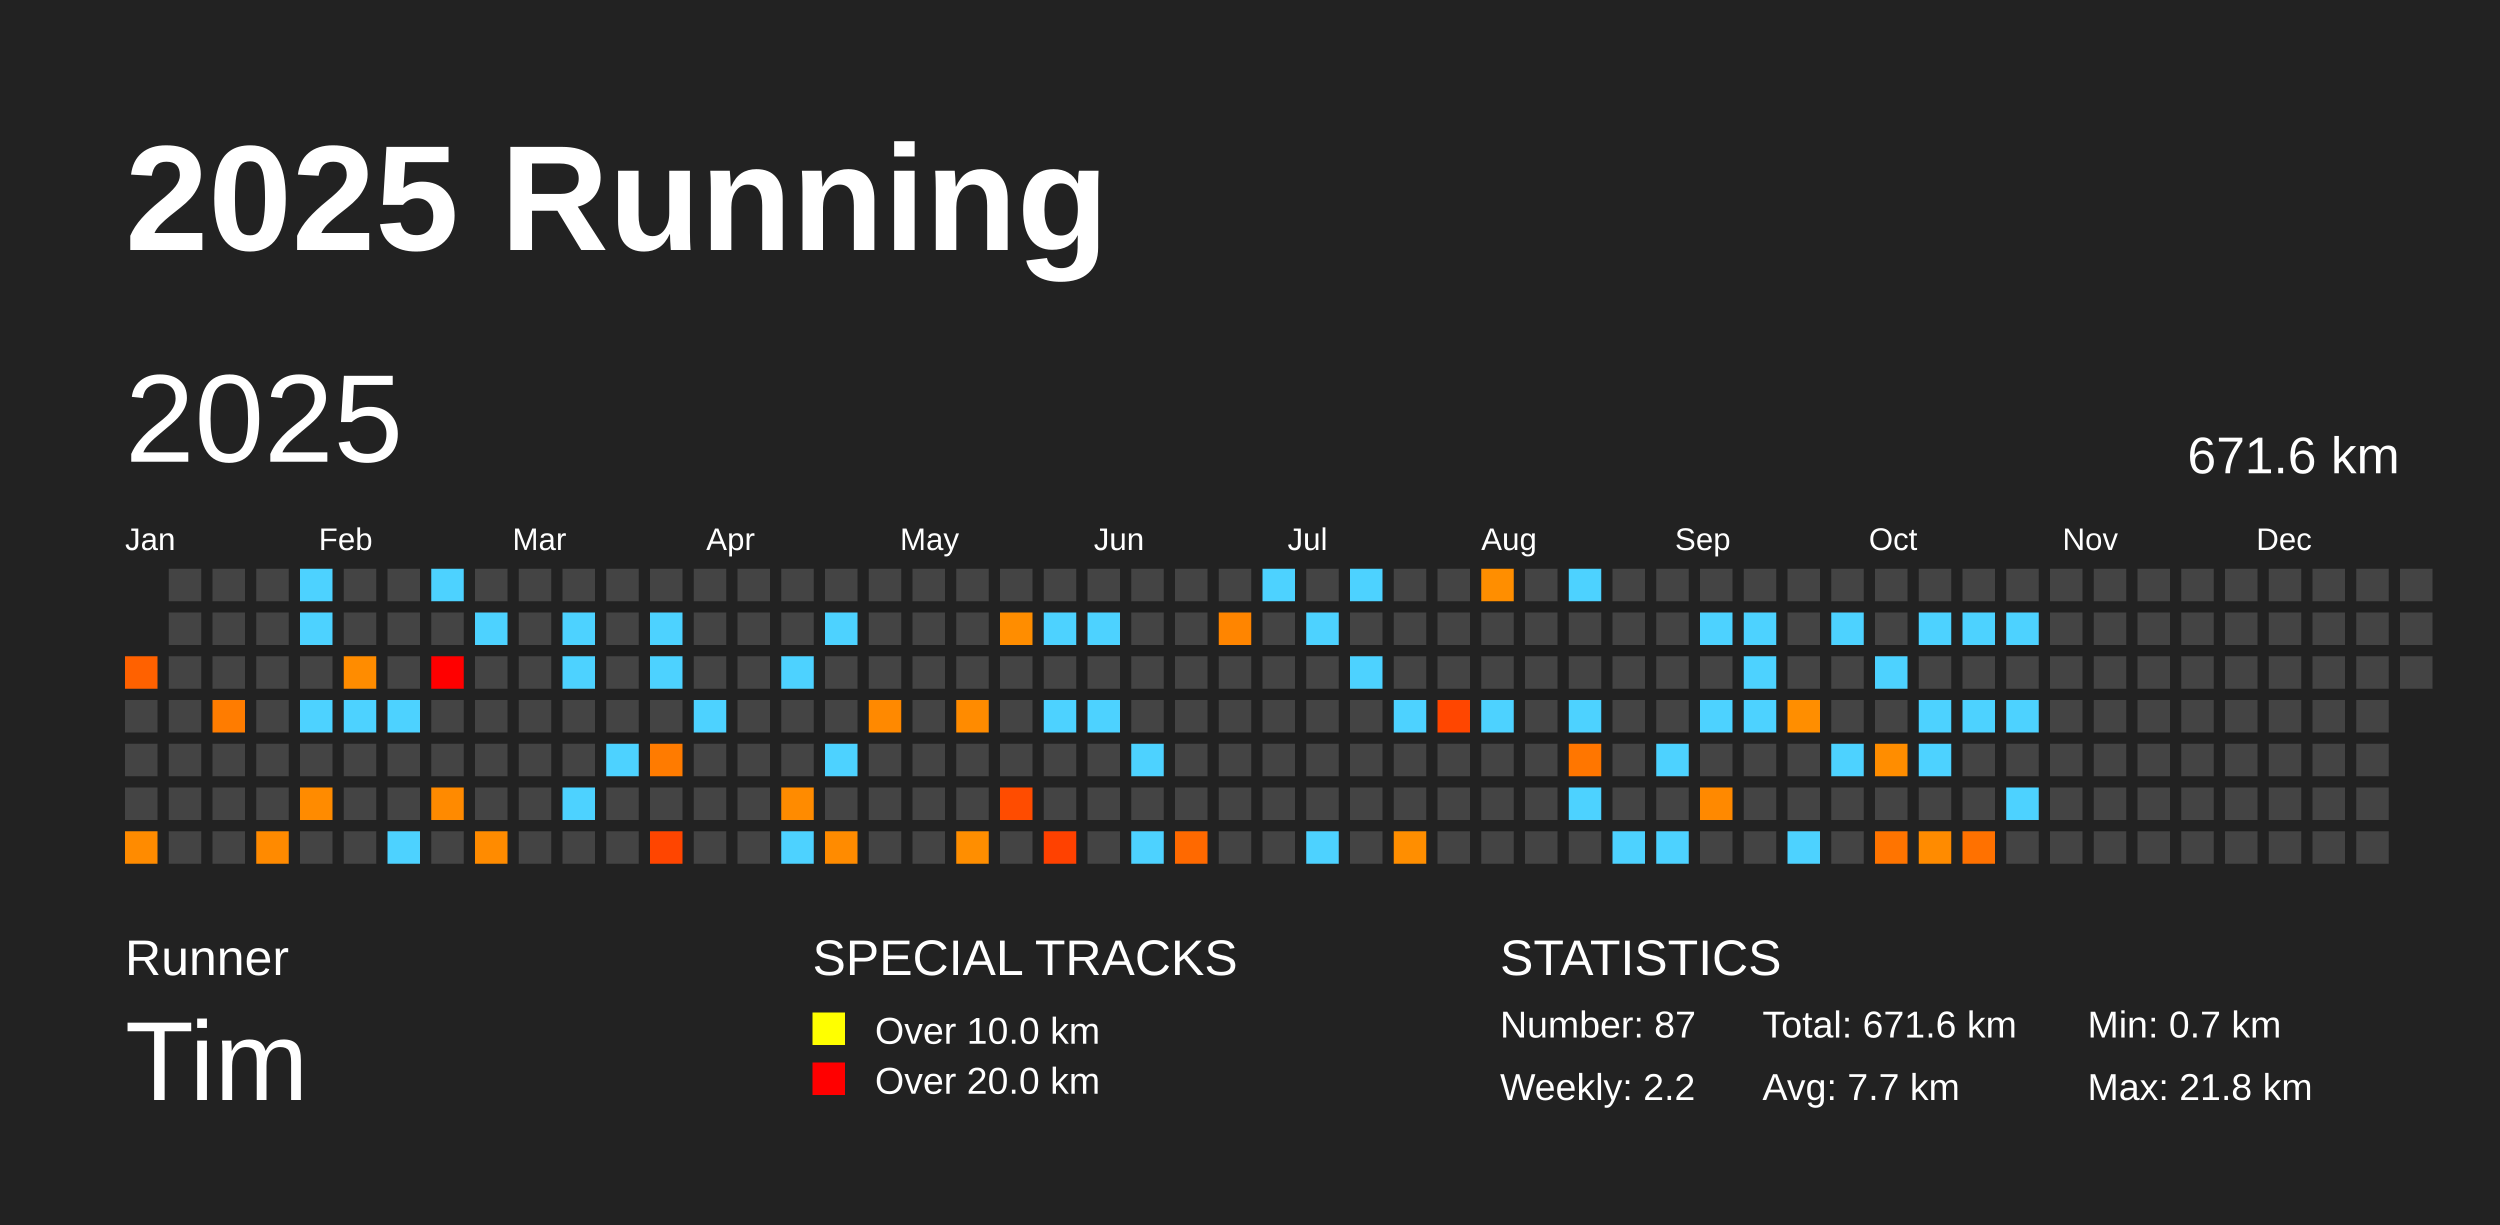
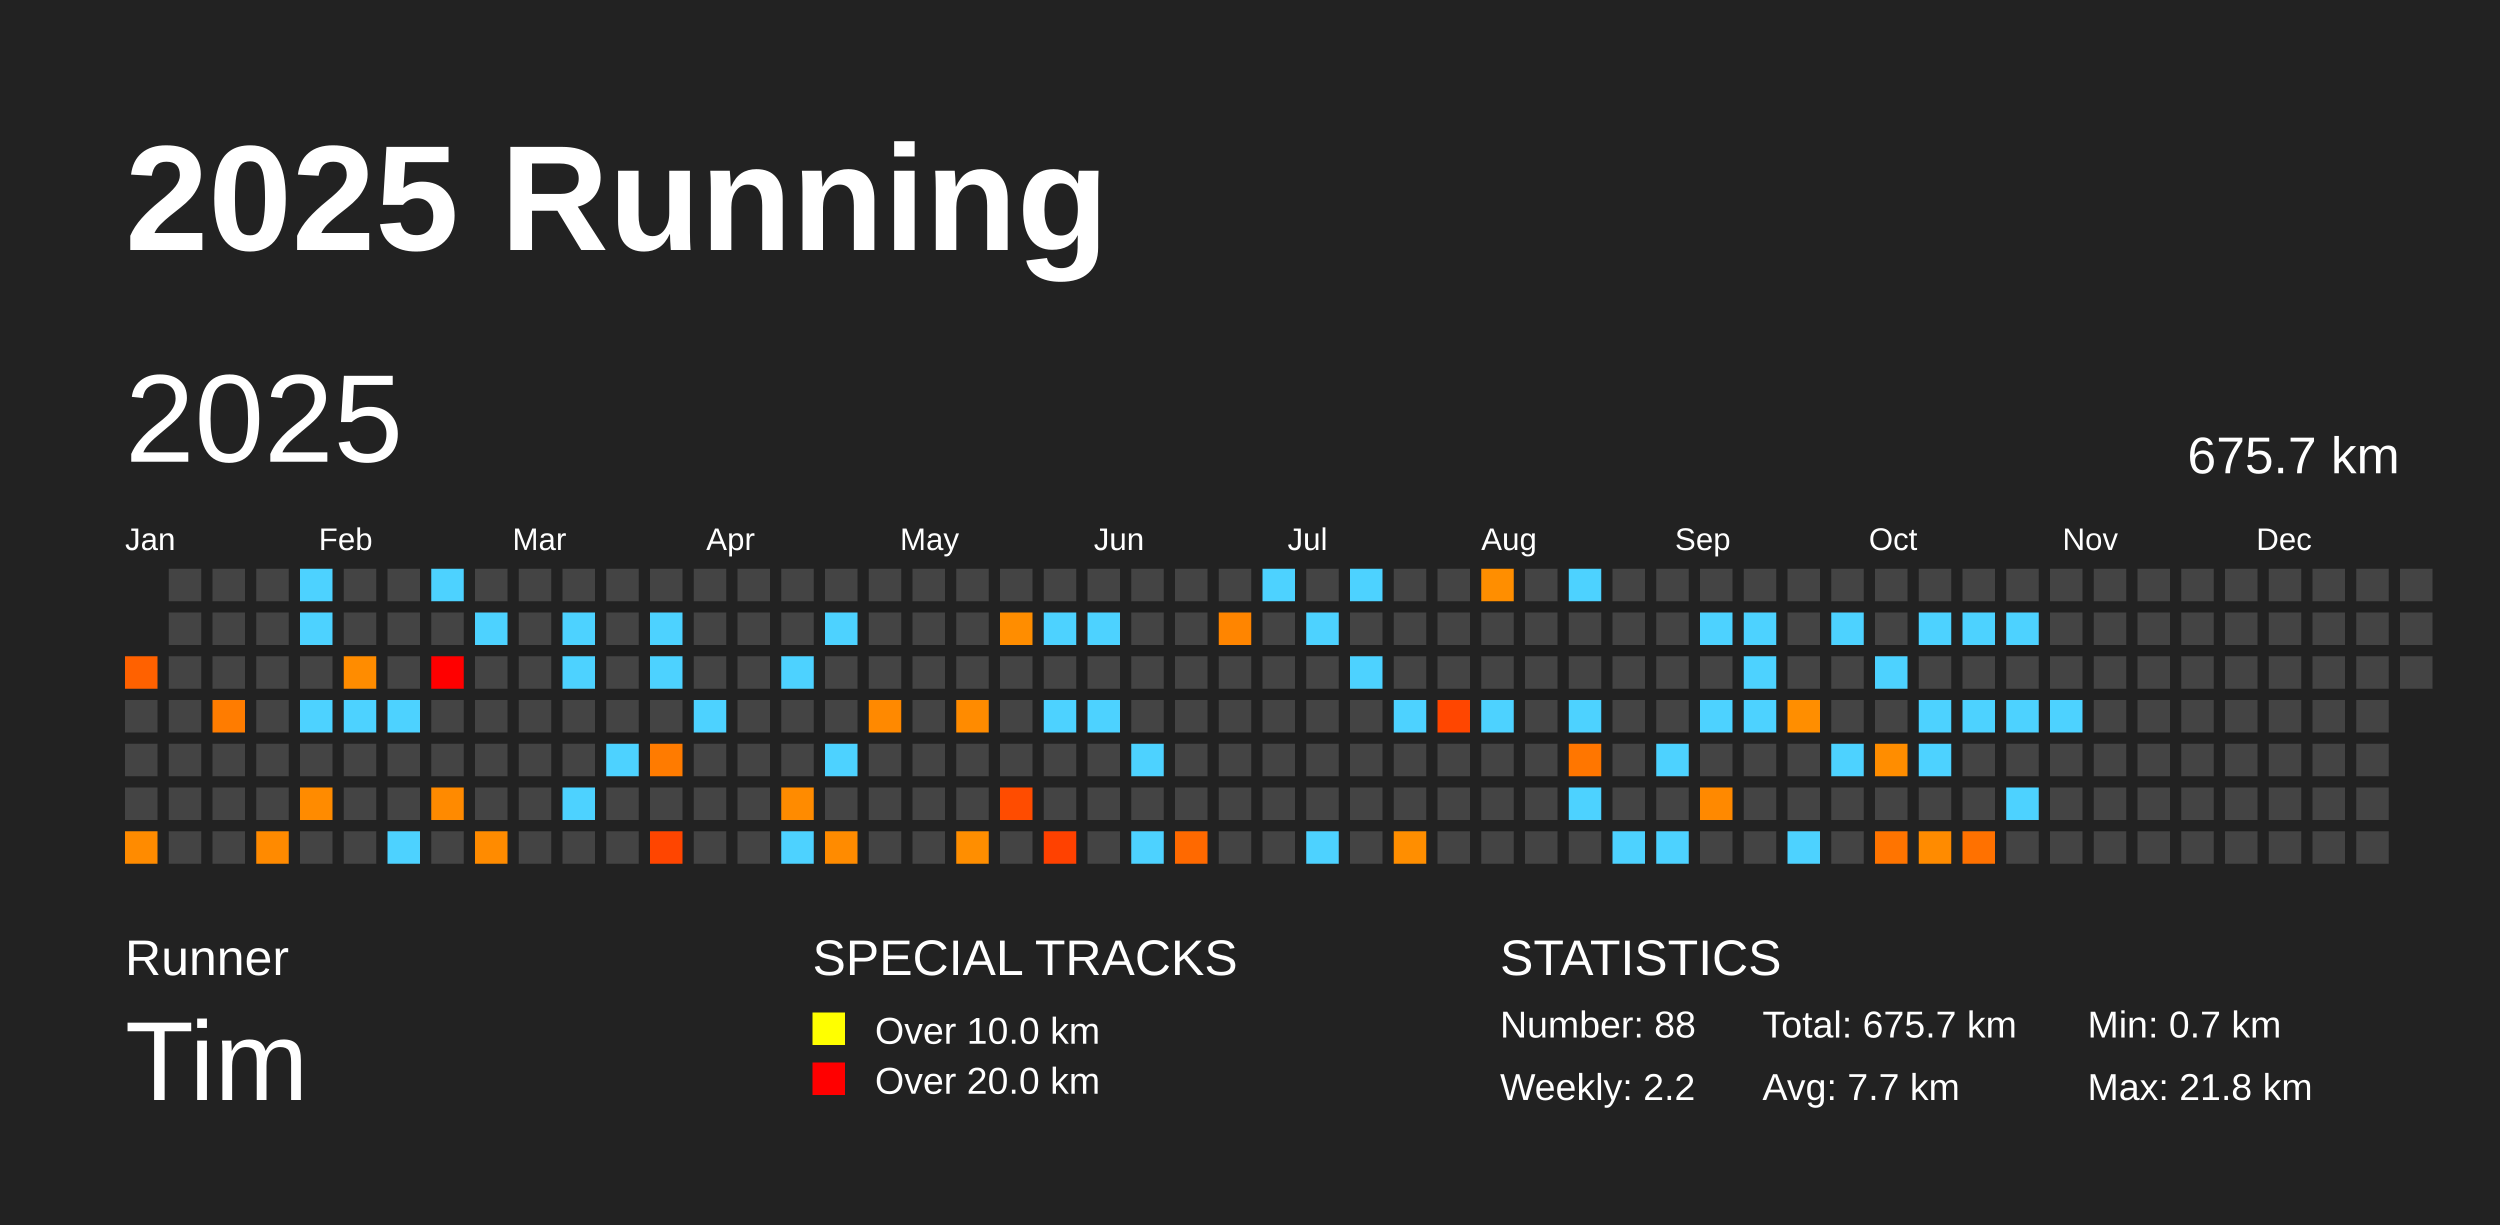
<svg xmlns="http://www.w3.org/2000/svg" baseProfile="full" height="98mm" version="1.1" viewBox="0,0,200,98" width="200mm">
  <defs />
  <rect fill="#222222" height="98" width="200" x="0" y="0" />
  <text fill="#FFFFFF" style="font-size:12px; font-family:Arial; font-weight:bold;" x="10" y="20">2025 Running</text>
  <text fill="#FFFFFF" style="font-size:4px; font-family:Arial" x="10" y="78">Runner</text>
  <text fill="#FFFFFF" style="font-size:9px; font-family:Arial" x="10" y="88">Tim</text>
  <text fill="#FFFFFF" style="font-size:4px; font-family:Arial" x="65" y="78">SPECIAL TRACKS</text>
  <rect fill="yellow" height="2.6" width="2.6" x="65" y="81" />
  <text fill="#FFFFFF" style="font-size:3px; font-family:Arial" x="70" y="83.5">Over 10.0 km</text>
  <rect fill="red" height="2.6" width="2.6" x="65" y="85" />
  <text fill="#FFFFFF" style="font-size:3px; font-family:Arial" x="70" y="87.5">Over 20.0 km</text>
  <text fill="#FFFFFF" style="font-size:4px; font-family:Arial" x="120" y="78">STATISTICS</text>
-   <text fill="#FFFFFF" style="font-size:3px; font-family:Arial" x="120" y="83">Number: 87</text>
+   <text fill="#FFFFFF" style="font-size:3px; font-family:Arial" x="120" y="83">Number: 88</text>
  <text fill="#FFFFFF" style="font-size:3px; font-family:Arial" x="120" y="88">Weekly: 2.2</text>
-   <text fill="#FFFFFF" style="font-size:3px; font-family:Arial" x="141" y="83">Total: 671.6 km</text>
+   <text fill="#FFFFFF" style="font-size:3px; font-family:Arial" x="141" y="83">Total: 675.7 km</text>
  <text fill="#FFFFFF" style="font-size:3px; font-family:Arial" x="141" y="88">Avg: 7.7 km</text>
  <text fill="#FFFFFF" style="font-size:3px; font-family:Arial" x="167" y="83">Min: 0.7 km</text>
  <text fill="#FFFFFF" style="font-size:3px; font-family:Arial" x="167" y="88">Max: 21.8 km</text>
  <text dominant-baseline="hanging" fill="#FFFFFF" style="font-size:10.0px; font-family:Arial;" x="10" y="30">2025</text>
-   <text dominant-baseline="hanging" fill="#FFFFFF" style="font-size:4.125px; font-family:Arial;" x="175" y="35">671.6 km</text>
+   <text dominant-baseline="hanging" fill="#FFFFFF" style="font-size:4.125px; font-family:Arial;" x="175" y="35">675.7 km</text>
  <text fill="#FFFFFF" style="font-size:2.5px; font-family:Arial" x="10.0" y="44">Jan</text>
  <text fill="#FFFFFF" style="font-size:2.5px; font-family:Arial" x="25.5" y="44">Feb</text>
  <text fill="#FFFFFF" style="font-size:2.5px; font-family:Arial" x="41.0" y="44">Mar</text>
  <text fill="#FFFFFF" style="font-size:2.5px; font-family:Arial" x="56.5" y="44">Apr</text>
  <text fill="#FFFFFF" style="font-size:2.5px; font-family:Arial" x="72.0" y="44">May</text>
  <text fill="#FFFFFF" style="font-size:2.5px; font-family:Arial" x="87.5" y="44">Jun</text>
  <text fill="#FFFFFF" style="font-size:2.5px; font-family:Arial" x="103.0" y="44">Jul</text>
  <text fill="#FFFFFF" style="font-size:2.5px; font-family:Arial" x="118.5" y="44">Aug</text>
  <text fill="#FFFFFF" style="font-size:2.5px; font-family:Arial" x="134.0" y="44">Sep</text>
  <text fill="#FFFFFF" style="font-size:2.5px; font-family:Arial" x="149.5" y="44">Oct</text>
  <text fill="#FFFFFF" style="font-size:2.5px; font-family:Arial" x="165.0" y="44">Nov</text>
  <text fill="#FFFFFF" style="font-size:2.5px; font-family:Arial" x="180.5" y="44">Dec</text>
  <rect fill="#ff6100" height="2.6" width="2.6" x="10.0" y="52.5" />
  <rect fill="#444444" height="2.6" width="2.6" x="10.0" y="56.0" />
  <rect fill="#444444" height="2.6" width="2.6" x="10.0" y="59.5" />
  <rect fill="#444444" height="2.6" width="2.6" x="10.0" y="63.0" />
  <rect fill="#ff8b00" height="2.6" width="2.6" x="10.0" y="66.5" />
  <rect fill="#444444" height="2.6" width="2.6" x="13.5" y="45.5" />
  <rect fill="#444444" height="2.6" width="2.6" x="13.5" y="49.0" />
  <rect fill="#444444" height="2.6" width="2.6" x="13.5" y="52.5" />
  <rect fill="#444444" height="2.6" width="2.6" x="13.5" y="56.0" />
  <rect fill="#444444" height="2.6" width="2.6" x="13.5" y="59.5" />
  <rect fill="#444444" height="2.6" width="2.6" x="13.5" y="63.0" />
  <rect fill="#444444" height="2.6" width="2.6" x="13.5" y="66.5" />
  <rect fill="#444444" height="2.6" width="2.6" x="17.0" y="45.5" />
  <rect fill="#444444" height="2.6" width="2.6" x="17.0" y="49.0" />
  <rect fill="#444444" height="2.6" width="2.6" x="17.0" y="52.5" />
  <rect fill="#ff7c00" height="2.6" width="2.6" x="17.0" y="56.0" />
  <rect fill="#444444" height="2.6" width="2.6" x="17.0" y="59.5" />
  <rect fill="#444444" height="2.6" width="2.6" x="17.0" y="63.0" />
  <rect fill="#444444" height="2.6" width="2.6" x="17.0" y="66.5" />
  <rect fill="#444444" height="2.6" width="2.6" x="20.5" y="45.5" />
  <rect fill="#444444" height="2.6" width="2.6" x="20.5" y="49.0" />
  <rect fill="#444444" height="2.6" width="2.6" x="20.5" y="52.5" />
  <rect fill="#444444" height="2.6" width="2.6" x="20.5" y="56.0" />
  <rect fill="#444444" height="2.6" width="2.6" x="20.5" y="59.5" />
  <rect fill="#444444" height="2.6" width="2.6" x="20.5" y="63.0" />
  <rect fill="#ff8a00" height="2.6" width="2.6" x="20.5" y="66.5" />
  <rect fill="#4dd2ff" height="2.6" width="2.6" x="24.0" y="45.5" />
  <rect fill="#4dd2ff" height="2.6" width="2.6" x="24.0" y="49.0" />
  <rect fill="#444444" height="2.6" width="2.6" x="24.0" y="52.5" />
  <rect fill="#4dd2ff" height="2.6" width="2.6" x="24.0" y="56.0" />
  <rect fill="#444444" height="2.6" width="2.6" x="24.0" y="59.5" />
  <rect fill="#ff8b00" height="2.6" width="2.6" x="24.0" y="63.0" />
  <rect fill="#444444" height="2.6" width="2.6" x="24.0" y="66.5" />
  <rect fill="#444444" height="2.6" width="2.6" x="27.5" y="45.5" />
  <rect fill="#444444" height="2.6" width="2.6" x="27.5" y="49.0" />
  <rect fill="#ff8c00" height="2.6" width="2.6" x="27.5" y="52.5" />
  <rect fill="#4dd2ff" height="2.6" width="2.6" x="27.5" y="56.0" />
  <rect fill="#444444" height="2.6" width="2.6" x="27.5" y="59.5" />
  <rect fill="#444444" height="2.6" width="2.6" x="27.5" y="63.0" />
  <rect fill="#444444" height="2.6" width="2.6" x="27.5" y="66.5" />
  <rect fill="#444444" height="2.6" width="2.6" x="31.0" y="45.5" />
  <rect fill="#444444" height="2.6" width="2.6" x="31.0" y="49.0" />
  <rect fill="#444444" height="2.6" width="2.6" x="31.0" y="52.5" />
  <rect fill="#4dd2ff" height="2.6" width="2.6" x="31.0" y="56.0" />
  <rect fill="#444444" height="2.6" width="2.6" x="31.0" y="59.5" />
  <rect fill="#444444" height="2.6" width="2.6" x="31.0" y="63.0" />
  <rect fill="#4dd2ff" height="2.6" width="2.6" x="31.0" y="66.5" />
  <rect fill="#4dd2ff" height="2.6" width="2.6" x="34.5" y="45.5" />
  <rect fill="#444444" height="2.6" width="2.6" x="34.5" y="49.0" />
  <rect fill="red" height="2.6" width="2.6" x="34.5" y="52.5" />
  <rect fill="#444444" height="2.6" width="2.6" x="34.5" y="56.0" />
  <rect fill="#444444" height="2.6" width="2.6" x="34.5" y="59.5" />
  <rect fill="#ff8a00" height="2.6" width="2.6" x="34.5" y="63.0" />
  <rect fill="#444444" height="2.6" width="2.6" x="34.5" y="66.5" />
  <rect fill="#444444" height="2.6" width="2.6" x="38.0" y="45.5" />
  <rect fill="#4dd2ff" height="2.6" width="2.6" x="38.0" y="49.0" />
  <rect fill="#444444" height="2.6" width="2.6" x="38.0" y="52.5" />
  <rect fill="#444444" height="2.6" width="2.6" x="38.0" y="56.0" />
  <rect fill="#444444" height="2.6" width="2.6" x="38.0" y="59.5" />
  <rect fill="#444444" height="2.6" width="2.6" x="38.0" y="63.0" />
  <rect fill="#ff8b00" height="2.6" width="2.6" x="38.0" y="66.5" />
  <rect fill="#444444" height="2.6" width="2.6" x="41.5" y="45.5" />
  <rect fill="#444444" height="2.6" width="2.6" x="41.5" y="49.0" />
  <rect fill="#444444" height="2.6" width="2.6" x="41.5" y="52.5" />
  <rect fill="#444444" height="2.6" width="2.6" x="41.5" y="56.0" />
  <rect fill="#444444" height="2.6" width="2.6" x="41.5" y="59.5" />
  <rect fill="#444444" height="2.6" width="2.6" x="41.5" y="63.0" />
  <rect fill="#444444" height="2.6" width="2.6" x="41.5" y="66.5" />
  <rect fill="#444444" height="2.6" width="2.6" x="45.0" y="45.5" />
  <rect fill="#4dd2ff" height="2.6" width="2.6" x="45.0" y="49.0" />
  <rect fill="#4dd2ff" height="2.6" width="2.6" x="45.0" y="52.5" />
  <rect fill="#444444" height="2.6" width="2.6" x="45.0" y="56.0" />
  <rect fill="#444444" height="2.6" width="2.6" x="45.0" y="59.5" />
  <rect fill="#4dd2ff" height="2.6" width="2.6" x="45.0" y="63.0" />
  <rect fill="#444444" height="2.6" width="2.6" x="45.0" y="66.5" />
  <rect fill="#444444" height="2.6" width="2.6" x="48.5" y="45.5" />
  <rect fill="#444444" height="2.6" width="2.6" x="48.5" y="49.0" />
  <rect fill="#444444" height="2.6" width="2.6" x="48.5" y="52.5" />
  <rect fill="#444444" height="2.6" width="2.6" x="48.5" y="56.0" />
  <rect fill="#4dd2ff" height="2.6" width="2.6" x="48.5" y="59.5" />
  <rect fill="#444444" height="2.6" width="2.6" x="48.5" y="63.0" />
  <rect fill="#444444" height="2.6" width="2.6" x="48.5" y="66.5" />
  <rect fill="#444444" height="2.6" width="2.6" x="52.0" y="45.5" />
  <rect fill="#4dd2ff" height="2.6" width="2.6" x="52.0" y="49.0" />
  <rect fill="#4dd2ff" height="2.6" width="2.6" x="52.0" y="52.5" />
  <rect fill="#444444" height="2.6" width="2.6" x="52.0" y="56.0" />
  <rect fill="#ff7b00" height="2.6" width="2.6" x="52.0" y="59.5" />
  <rect fill="#444444" height="2.6" width="2.6" x="52.0" y="63.0" />
  <rect fill="#ff4500" height="2.6" width="2.6" x="52.0" y="66.5" />
  <rect fill="#444444" height="2.6" width="2.6" x="55.5" y="45.5" />
  <rect fill="#444444" height="2.6" width="2.6" x="55.5" y="49.0" />
  <rect fill="#444444" height="2.6" width="2.6" x="55.5" y="52.5" />
  <rect fill="#4dd2ff" height="2.6" width="2.6" x="55.5" y="56.0" />
  <rect fill="#444444" height="2.6" width="2.6" x="55.5" y="59.5" />
  <rect fill="#444444" height="2.6" width="2.6" x="55.5" y="63.0" />
  <rect fill="#444444" height="2.6" width="2.6" x="55.5" y="66.5" />
  <rect fill="#444444" height="2.6" width="2.6" x="59.0" y="45.5" />
  <rect fill="#444444" height="2.6" width="2.6" x="59.0" y="49.0" />
  <rect fill="#444444" height="2.6" width="2.6" x="59.0" y="52.5" />
  <rect fill="#444444" height="2.6" width="2.6" x="59.0" y="56.0" />
  <rect fill="#444444" height="2.6" width="2.6" x="59.0" y="59.5" />
  <rect fill="#444444" height="2.6" width="2.6" x="59.0" y="63.0" />
  <rect fill="#444444" height="2.6" width="2.6" x="59.0" y="66.5" />
  <rect fill="#444444" height="2.6" width="2.6" x="62.5" y="45.5" />
  <rect fill="#444444" height="2.6" width="2.6" x="62.5" y="49.0" />
  <rect fill="#4dd2ff" height="2.6" width="2.6" x="62.5" y="52.5" />
  <rect fill="#444444" height="2.6" width="2.6" x="62.5" y="56.0" />
  <rect fill="#444444" height="2.6" width="2.6" x="62.5" y="59.5" />
  <rect fill="#ff8b00" height="2.6" width="2.6" x="62.5" y="63.0" />
  <rect fill="#4dd2ff" height="2.6" width="2.6" x="62.5" y="66.5" />
  <rect fill="#444444" height="2.6" width="2.6" x="66.0" y="45.5" />
  <rect fill="#4dd2ff" height="2.6" width="2.6" x="66.0" y="49.0" />
  <rect fill="#444444" height="2.6" width="2.6" x="66.0" y="52.5" />
  <rect fill="#444444" height="2.6" width="2.6" x="66.0" y="56.0" />
  <rect fill="#4dd2ff" height="2.6" width="2.6" x="66.0" y="59.5" />
  <rect fill="#444444" height="2.6" width="2.6" x="66.0" y="63.0" />
  <rect fill="#ff8b00" height="2.6" width="2.6" x="66.0" y="66.5" />
  <rect fill="#444444" height="2.6" width="2.6" x="69.5" y="45.5" />
  <rect fill="#444444" height="2.6" width="2.6" x="69.5" y="49.0" />
  <rect fill="#444444" height="2.6" width="2.6" x="69.5" y="52.5" />
  <rect fill="#ff8900" height="2.6" width="2.6" x="69.5" y="56.0" />
  <rect fill="#444444" height="2.6" width="2.6" x="69.5" y="59.5" />
  <rect fill="#444444" height="2.6" width="2.6" x="69.5" y="63.0" />
  <rect fill="#444444" height="2.6" width="2.6" x="69.5" y="66.5" />
  <rect fill="#444444" height="2.6" width="2.6" x="73.0" y="45.5" />
  <rect fill="#444444" height="2.6" width="2.6" x="73.0" y="49.0" />
  <rect fill="#444444" height="2.6" width="2.6" x="73.0" y="52.5" />
  <rect fill="#444444" height="2.6" width="2.6" x="73.0" y="56.0" />
  <rect fill="#444444" height="2.6" width="2.6" x="73.0" y="59.5" />
  <rect fill="#444444" height="2.6" width="2.6" x="73.0" y="63.0" />
  <rect fill="#444444" height="2.6" width="2.6" x="73.0" y="66.5" />
  <rect fill="#444444" height="2.6" width="2.6" x="76.5" y="45.5" />
  <rect fill="#444444" height="2.6" width="2.6" x="76.5" y="49.0" />
  <rect fill="#444444" height="2.6" width="2.6" x="76.5" y="52.5" />
  <rect fill="#ff8b00" height="2.6" width="2.6" x="76.5" y="56.0" />
  <rect fill="#444444" height="2.6" width="2.6" x="76.5" y="59.5" />
  <rect fill="#444444" height="2.6" width="2.6" x="76.5" y="63.0" />
  <rect fill="#ff8e00" height="2.6" width="2.6" x="76.5" y="66.5" />
  <rect fill="#444444" height="2.6" width="2.6" x="80.0" y="45.5" />
  <rect fill="#ff8d00" height="2.6" width="2.6" x="80.0" y="49.0" />
  <rect fill="#444444" height="2.6" width="2.6" x="80.0" y="52.5" />
  <rect fill="#444444" height="2.6" width="2.6" x="80.0" y="56.0" />
  <rect fill="#444444" height="2.6" width="2.6" x="80.0" y="59.5" />
  <rect fill="#ff4c00" height="2.6" width="2.6" x="80.0" y="63.0" />
  <rect fill="#444444" height="2.6" width="2.6" x="80.0" y="66.5" />
  <rect fill="#444444" height="2.6" width="2.6" x="83.5" y="45.5" />
  <rect fill="#4dd2ff" height="2.6" width="2.6" x="83.5" y="49.0" />
  <rect fill="#444444" height="2.6" width="2.6" x="83.5" y="52.5" />
  <rect fill="#4dd2ff" height="2.6" width="2.6" x="83.5" y="56.0" />
  <rect fill="#444444" height="2.6" width="2.6" x="83.5" y="59.5" />
  <rect fill="#444444" height="2.6" width="2.6" x="83.5" y="63.0" />
  <rect fill="#ff4100" height="2.6" width="2.6" x="83.5" y="66.5" />
  <rect fill="#444444" height="2.6" width="2.6" x="87.0" y="45.5" />
  <rect fill="#4dd2ff" height="2.6" width="2.6" x="87.0" y="49.0" />
  <rect fill="#444444" height="2.6" width="2.6" x="87.0" y="52.5" />
  <rect fill="#4dd2ff" height="2.6" width="2.6" x="87.0" y="56.0" />
  <rect fill="#444444" height="2.6" width="2.6" x="87.0" y="59.5" />
  <rect fill="#444444" height="2.6" width="2.6" x="87.0" y="63.0" />
  <rect fill="#444444" height="2.6" width="2.6" x="87.0" y="66.5" />
  <rect fill="#444444" height="2.6" width="2.6" x="90.5" y="45.5" />
  <rect fill="#444444" height="2.6" width="2.6" x="90.5" y="49.0" />
  <rect fill="#444444" height="2.6" width="2.6" x="90.5" y="52.5" />
  <rect fill="#444444" height="2.6" width="2.6" x="90.5" y="56.0" />
  <rect fill="#4dd2ff" height="2.6" width="2.6" x="90.5" y="59.5" />
  <rect fill="#444444" height="2.6" width="2.6" x="90.5" y="63.0" />
  <rect fill="#4dd2ff" height="2.6" width="2.6" x="90.5" y="66.5" />
  <rect fill="#444444" height="2.6" width="2.6" x="94.0" y="45.5" />
  <rect fill="#444444" height="2.6" width="2.6" x="94.0" y="49.0" />
  <rect fill="#444444" height="2.6" width="2.6" x="94.0" y="52.5" />
  <rect fill="#444444" height="2.6" width="2.6" x="94.0" y="56.0" />
  <rect fill="#444444" height="2.6" width="2.6" x="94.0" y="59.5" />
  <rect fill="#444444" height="2.6" width="2.6" x="94.0" y="63.0" />
  <rect fill="#ff6900" height="2.6" width="2.6" x="94.0" y="66.5" />
  <rect fill="#444444" height="2.6" width="2.6" x="97.5" y="45.5" />
  <rect fill="#ff8500" height="2.6" width="2.6" x="97.5" y="49.0" />
  <rect fill="#444444" height="2.6" width="2.6" x="97.5" y="52.5" />
  <rect fill="#444444" height="2.6" width="2.6" x="97.5" y="56.0" />
  <rect fill="#444444" height="2.6" width="2.6" x="97.5" y="59.5" />
  <rect fill="#444444" height="2.6" width="2.6" x="97.5" y="63.0" />
  <rect fill="#444444" height="2.6" width="2.6" x="97.5" y="66.5" />
  <rect fill="#4dd2ff" height="2.6" width="2.6" x="101.0" y="45.5" />
  <rect fill="#444444" height="2.6" width="2.6" x="101.0" y="49.0" />
  <rect fill="#444444" height="2.6" width="2.6" x="101.0" y="52.5" />
  <rect fill="#444444" height="2.6" width="2.6" x="101.0" y="56.0" />
  <rect fill="#444444" height="2.6" width="2.6" x="101.0" y="59.5" />
  <rect fill="#444444" height="2.6" width="2.6" x="101.0" y="63.0" />
  <rect fill="#444444" height="2.6" width="2.6" x="101.0" y="66.5" />
  <rect fill="#444444" height="2.6" width="2.6" x="104.5" y="45.5" />
  <rect fill="#4dd2ff" height="2.6" width="2.6" x="104.5" y="49.0" />
  <rect fill="#444444" height="2.6" width="2.6" x="104.5" y="52.5" />
  <rect fill="#444444" height="2.6" width="2.6" x="104.5" y="56.0" />
  <rect fill="#444444" height="2.6" width="2.6" x="104.5" y="59.5" />
  <rect fill="#444444" height="2.6" width="2.6" x="104.5" y="63.0" />
  <rect fill="#4dd2ff" height="2.6" width="2.6" x="104.5" y="66.5" />
  <rect fill="#4dd2ff" height="2.6" width="2.6" x="108.0" y="45.5" />
  <rect fill="#444444" height="2.6" width="2.6" x="108.0" y="49.0" />
  <rect fill="#4dd2ff" height="2.6" width="2.6" x="108.0" y="52.5" />
  <rect fill="#444444" height="2.6" width="2.6" x="108.0" y="56.0" />
  <rect fill="#444444" height="2.6" width="2.6" x="108.0" y="59.5" />
  <rect fill="#444444" height="2.6" width="2.6" x="108.0" y="63.0" />
  <rect fill="#444444" height="2.6" width="2.6" x="108.0" y="66.5" />
  <rect fill="#444444" height="2.6" width="2.6" x="111.5" y="45.5" />
  <rect fill="#444444" height="2.6" width="2.6" x="111.5" y="49.0" />
  <rect fill="#444444" height="2.6" width="2.6" x="111.5" y="52.5" />
  <rect fill="#4dd2ff" height="2.6" width="2.6" x="111.5" y="56.0" />
  <rect fill="#444444" height="2.6" width="2.6" x="111.5" y="59.5" />
  <rect fill="#444444" height="2.6" width="2.6" x="111.5" y="63.0" />
  <rect fill="#ff8e00" height="2.6" width="2.6" x="111.5" y="66.5" />
  <rect fill="#444444" height="2.6" width="2.6" x="115.0" y="45.5" />
  <rect fill="#444444" height="2.6" width="2.6" x="115.0" y="49.0" />
  <rect fill="#444444" height="2.6" width="2.6" x="115.0" y="52.5" />
  <rect fill="#ff4600" height="2.6" width="2.6" x="115.0" y="56.0" />
  <rect fill="#444444" height="2.6" width="2.6" x="115.0" y="59.5" />
  <rect fill="#444444" height="2.6" width="2.6" x="115.0" y="63.0" />
  <rect fill="#444444" height="2.6" width="2.6" x="115.0" y="66.5" />
  <rect fill="#ff8e00" height="2.6" width="2.6" x="118.5" y="45.5" />
  <rect fill="#444444" height="2.6" width="2.6" x="118.5" y="49.0" />
  <rect fill="#444444" height="2.6" width="2.6" x="118.5" y="52.5" />
  <rect fill="#4dd2ff" height="2.6" width="2.6" x="118.5" y="56.0" />
  <rect fill="#444444" height="2.6" width="2.6" x="118.5" y="59.5" />
  <rect fill="#444444" height="2.6" width="2.6" x="118.5" y="63.0" />
  <rect fill="#444444" height="2.6" width="2.6" x="118.5" y="66.5" />
  <rect fill="#444444" height="2.6" width="2.6" x="122.0" y="45.5" />
  <rect fill="#444444" height="2.6" width="2.6" x="122.0" y="49.0" />
  <rect fill="#444444" height="2.6" width="2.6" x="122.0" y="52.5" />
  <rect fill="#444444" height="2.6" width="2.6" x="122.0" y="56.0" />
  <rect fill="#444444" height="2.6" width="2.6" x="122.0" y="59.5" />
  <rect fill="#444444" height="2.6" width="2.6" x="122.0" y="63.0" />
  <rect fill="#444444" height="2.6" width="2.6" x="122.0" y="66.5" />
  <rect fill="#4dd2ff" height="2.6" width="2.6" x="125.5" y="45.5" />
  <rect fill="#444444" height="2.6" width="2.6" x="125.5" y="49.0" />
  <rect fill="#444444" height="2.6" width="2.6" x="125.5" y="52.5" />
  <rect fill="#4dd2ff" height="2.6" width="2.6" x="125.5" y="56.0" />
  <rect fill="#ff7600" height="2.6" width="2.6" x="125.5" y="59.5" />
  <rect fill="#4dd2ff" height="2.6" width="2.6" x="125.5" y="63.0" />
  <rect fill="#444444" height="2.6" width="2.6" x="125.5" y="66.5" />
  <rect fill="#444444" height="2.6" width="2.6" x="129.0" y="45.5" />
  <rect fill="#444444" height="2.6" width="2.6" x="129.0" y="49.0" />
  <rect fill="#444444" height="2.6" width="2.6" x="129.0" y="52.5" />
  <rect fill="#444444" height="2.6" width="2.6" x="129.0" y="56.0" />
  <rect fill="#444444" height="2.6" width="2.6" x="129.0" y="59.5" />
  <rect fill="#444444" height="2.6" width="2.6" x="129.0" y="63.0" />
  <rect fill="#4dd2ff" height="2.6" width="2.6" x="129.0" y="66.5" />
  <rect fill="#444444" height="2.6" width="2.6" x="132.5" y="45.5" />
  <rect fill="#444444" height="2.6" width="2.6" x="132.5" y="49.0" />
  <rect fill="#444444" height="2.6" width="2.6" x="132.5" y="52.5" />
  <rect fill="#444444" height="2.6" width="2.6" x="132.5" y="56.0" />
  <rect fill="#4dd2ff" height="2.6" width="2.6" x="132.5" y="59.5" />
  <rect fill="#444444" height="2.6" width="2.6" x="132.5" y="63.0" />
  <rect fill="#4dd2ff" height="2.6" width="2.6" x="132.5" y="66.5" />
  <rect fill="#444444" height="2.6" width="2.6" x="136.0" y="45.5" />
  <rect fill="#4dd2ff" height="2.6" width="2.6" x="136.0" y="49.0" />
  <rect fill="#444444" height="2.6" width="2.6" x="136.0" y="52.5" />
  <rect fill="#4dd2ff" height="2.6" width="2.6" x="136.0" y="56.0" />
  <rect fill="#444444" height="2.6" width="2.6" x="136.0" y="59.5" />
  <rect fill="#ff8900" height="2.6" width="2.6" x="136.0" y="63.0" />
  <rect fill="#444444" height="2.6" width="2.6" x="136.0" y="66.5" />
  <rect fill="#444444" height="2.6" width="2.6" x="139.5" y="45.5" />
  <rect fill="#4dd2ff" height="2.6" width="2.6" x="139.5" y="49.0" />
  <rect fill="#4dd2ff" height="2.6" width="2.6" x="139.5" y="52.5" />
  <rect fill="#4dd2ff" height="2.6" width="2.6" x="139.5" y="56.0" />
  <rect fill="#444444" height="2.6" width="2.6" x="139.5" y="59.5" />
  <rect fill="#444444" height="2.6" width="2.6" x="139.5" y="63.0" />
  <rect fill="#444444" height="2.6" width="2.6" x="139.5" y="66.5" />
  <rect fill="#444444" height="2.6" width="2.6" x="143.0" y="45.5" />
  <rect fill="#444444" height="2.6" width="2.6" x="143.0" y="49.0" />
  <rect fill="#444444" height="2.6" width="2.6" x="143.0" y="52.5" />
  <rect fill="#ff8e00" height="2.6" width="2.6" x="143.0" y="56.0" />
  <rect fill="#444444" height="2.6" width="2.6" x="143.0" y="59.5" />
  <rect fill="#444444" height="2.6" width="2.6" x="143.0" y="63.0" />
  <rect fill="#4dd2ff" height="2.6" width="2.6" x="143.0" y="66.5" />
  <rect fill="#444444" height="2.6" width="2.6" x="146.5" y="45.5" />
  <rect fill="#4dd2ff" height="2.6" width="2.6" x="146.5" y="49.0" />
  <rect fill="#444444" height="2.6" width="2.6" x="146.5" y="52.5" />
  <rect fill="#444444" height="2.6" width="2.6" x="146.5" y="56.0" />
  <rect fill="#4dd2ff" height="2.6" width="2.6" x="146.5" y="59.5" />
  <rect fill="#444444" height="2.6" width="2.6" x="146.5" y="63.0" />
  <rect fill="#444444" height="2.6" width="2.6" x="146.5" y="66.5" />
  <rect fill="#444444" height="2.6" width="2.6" x="150.0" y="45.5" />
  <rect fill="#444444" height="2.6" width="2.6" x="150.0" y="49.0" />
  <rect fill="#4dd2ff" height="2.6" width="2.6" x="150.0" y="52.5" />
  <rect fill="#444444" height="2.6" width="2.6" x="150.0" y="56.0" />
  <rect fill="#ff8d00" height="2.6" width="2.6" x="150.0" y="59.5" />
  <rect fill="#444444" height="2.6" width="2.6" x="150.0" y="63.0" />
  <rect fill="#ff7400" height="2.6" width="2.6" x="150.0" y="66.5" />
  <rect fill="#444444" height="2.6" width="2.6" x="153.5" y="45.5" />
  <rect fill="#4dd2ff" height="2.6" width="2.6" x="153.5" y="49.0" />
  <rect fill="#444444" height="2.6" width="2.6" x="153.5" y="52.5" />
  <rect fill="#4dd2ff" height="2.6" width="2.6" x="153.5" y="56.0" />
  <rect fill="#4dd2ff" height="2.6" width="2.6" x="153.5" y="59.5" />
  <rect fill="#444444" height="2.6" width="2.6" x="153.5" y="63.0" />
  <rect fill="#ff8b00" height="2.6" width="2.6" x="153.5" y="66.5" />
  <rect fill="#444444" height="2.6" width="2.6" x="157.0" y="45.5" />
  <rect fill="#4dd2ff" height="2.6" width="2.6" x="157.0" y="49.0" />
  <rect fill="#444444" height="2.6" width="2.6" x="157.0" y="52.5" />
  <rect fill="#4dd2ff" height="2.6" width="2.6" x="157.0" y="56.0" />
  <rect fill="#444444" height="2.6" width="2.6" x="157.0" y="59.5" />
  <rect fill="#444444" height="2.6" width="2.6" x="157.0" y="63.0" />
  <rect fill="#ff7100" height="2.6" width="2.6" x="157.0" y="66.5" />
  <rect fill="#444444" height="2.6" width="2.6" x="160.5" y="45.5" />
  <rect fill="#4dd2ff" height="2.6" width="2.6" x="160.5" y="49.0" />
  <rect fill="#444444" height="2.6" width="2.6" x="160.5" y="52.5" />
  <rect fill="#4dd2ff" height="2.6" width="2.6" x="160.5" y="56.0" />
  <rect fill="#444444" height="2.6" width="2.6" x="160.5" y="59.5" />
  <rect fill="#4dd2ff" height="2.6" width="2.6" x="160.5" y="63.0" />
  <rect fill="#444444" height="2.6" width="2.6" x="160.5" y="66.5" />
  <rect fill="#444444" height="2.6" width="2.6" x="164.0" y="45.5" />
  <rect fill="#444444" height="2.6" width="2.6" x="164.0" y="49.0" />
  <rect fill="#444444" height="2.6" width="2.6" x="164.0" y="52.5" />
-   <rect fill="#444444" height="2.6" width="2.6" x="164.0" y="56.0" />
+   <rect fill="#4dd2ff" height="2.6" width="2.6" x="164.0" y="56.0" />
  <rect fill="#444444" height="2.6" width="2.6" x="164.0" y="59.5" />
  <rect fill="#444444" height="2.6" width="2.6" x="164.0" y="63.0" />
  <rect fill="#444444" height="2.6" width="2.6" x="164.0" y="66.5" />
  <rect fill="#444444" height="2.6" width="2.6" x="167.5" y="45.5" />
  <rect fill="#444444" height="2.6" width="2.6" x="167.5" y="49.0" />
  <rect fill="#444444" height="2.6" width="2.6" x="167.5" y="52.5" />
  <rect fill="#444444" height="2.6" width="2.6" x="167.5" y="56.0" />
  <rect fill="#444444" height="2.6" width="2.6" x="167.5" y="59.5" />
  <rect fill="#444444" height="2.6" width="2.6" x="167.5" y="63.0" />
  <rect fill="#444444" height="2.6" width="2.6" x="167.5" y="66.5" />
  <rect fill="#444444" height="2.6" width="2.6" x="171.0" y="45.5" />
  <rect fill="#444444" height="2.6" width="2.6" x="171.0" y="49.0" />
  <rect fill="#444444" height="2.6" width="2.6" x="171.0" y="52.5" />
  <rect fill="#444444" height="2.6" width="2.6" x="171.0" y="56.0" />
  <rect fill="#444444" height="2.6" width="2.6" x="171.0" y="59.5" />
  <rect fill="#444444" height="2.6" width="2.6" x="171.0" y="63.0" />
  <rect fill="#444444" height="2.6" width="2.6" x="171.0" y="66.5" />
  <rect fill="#444444" height="2.6" width="2.6" x="174.5" y="45.5" />
  <rect fill="#444444" height="2.6" width="2.6" x="174.5" y="49.0" />
  <rect fill="#444444" height="2.6" width="2.6" x="174.5" y="52.5" />
  <rect fill="#444444" height="2.6" width="2.6" x="174.5" y="56.0" />
  <rect fill="#444444" height="2.6" width="2.6" x="174.5" y="59.5" />
  <rect fill="#444444" height="2.6" width="2.6" x="174.5" y="63.0" />
  <rect fill="#444444" height="2.6" width="2.6" x="174.5" y="66.5" />
  <rect fill="#444444" height="2.6" width="2.6" x="178.0" y="45.5" />
  <rect fill="#444444" height="2.6" width="2.6" x="178.0" y="49.0" />
  <rect fill="#444444" height="2.6" width="2.6" x="178.0" y="52.5" />
  <rect fill="#444444" height="2.6" width="2.6" x="178.0" y="56.0" />
  <rect fill="#444444" height="2.6" width="2.6" x="178.0" y="59.5" />
  <rect fill="#444444" height="2.6" width="2.6" x="178.0" y="63.0" />
  <rect fill="#444444" height="2.6" width="2.6" x="178.0" y="66.5" />
  <rect fill="#444444" height="2.6" width="2.6" x="181.5" y="45.5" />
  <rect fill="#444444" height="2.6" width="2.6" x="181.5" y="49.0" />
  <rect fill="#444444" height="2.6" width="2.6" x="181.5" y="52.5" />
  <rect fill="#444444" height="2.6" width="2.6" x="181.5" y="56.0" />
  <rect fill="#444444" height="2.6" width="2.6" x="181.5" y="59.5" />
  <rect fill="#444444" height="2.6" width="2.6" x="181.5" y="63.0" />
  <rect fill="#444444" height="2.6" width="2.6" x="181.5" y="66.5" />
  <rect fill="#444444" height="2.6" width="2.6" x="185.0" y="45.5" />
  <rect fill="#444444" height="2.6" width="2.6" x="185.0" y="49.0" />
  <rect fill="#444444" height="2.6" width="2.6" x="185.0" y="52.5" />
  <rect fill="#444444" height="2.6" width="2.6" x="185.0" y="56.0" />
  <rect fill="#444444" height="2.6" width="2.6" x="185.0" y="59.5" />
  <rect fill="#444444" height="2.6" width="2.6" x="185.0" y="63.0" />
  <rect fill="#444444" height="2.6" width="2.6" x="185.0" y="66.5" />
  <rect fill="#444444" height="2.6" width="2.6" x="188.5" y="45.5" />
  <rect fill="#444444" height="2.6" width="2.6" x="188.5" y="49.0" />
  <rect fill="#444444" height="2.6" width="2.6" x="188.5" y="52.5" />
  <rect fill="#444444" height="2.6" width="2.6" x="188.5" y="56.0" />
  <rect fill="#444444" height="2.6" width="2.6" x="188.5" y="59.5" />
  <rect fill="#444444" height="2.6" width="2.6" x="188.5" y="63.0" />
  <rect fill="#444444" height="2.6" width="2.6" x="188.5" y="66.5" />
  <rect fill="#444444" height="2.6" width="2.6" x="192.0" y="45.5" />
  <rect fill="#444444" height="2.6" width="2.6" x="192.0" y="49.0" />
  <rect fill="#444444" height="2.6" width="2.6" x="192.0" y="52.5" />
</svg>
